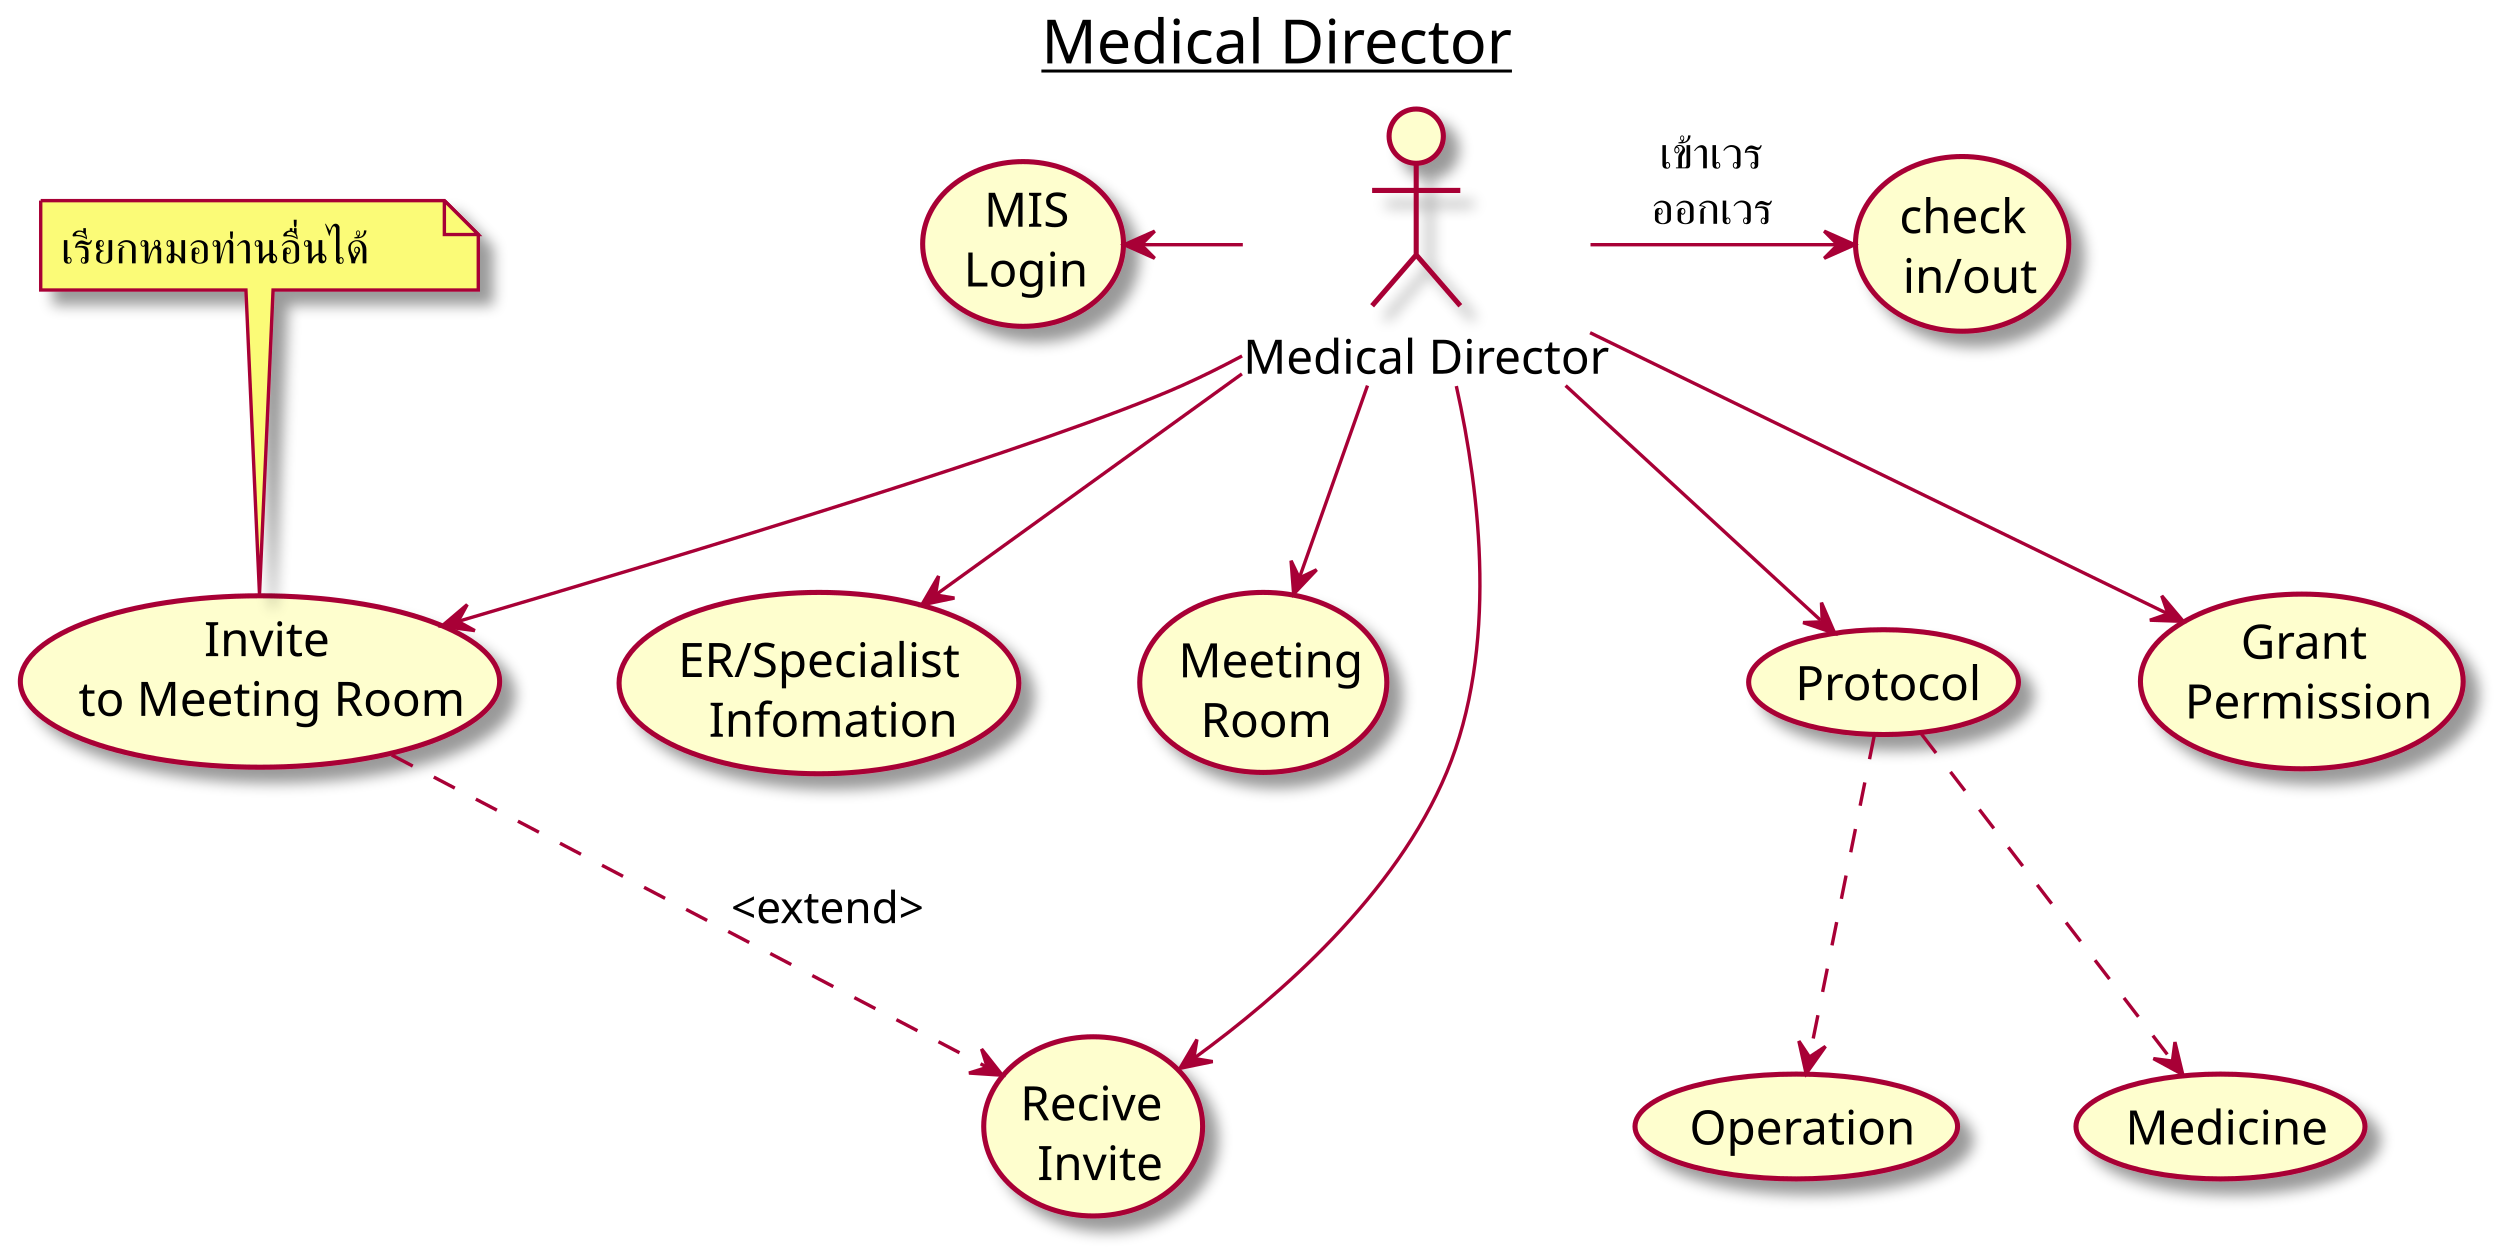
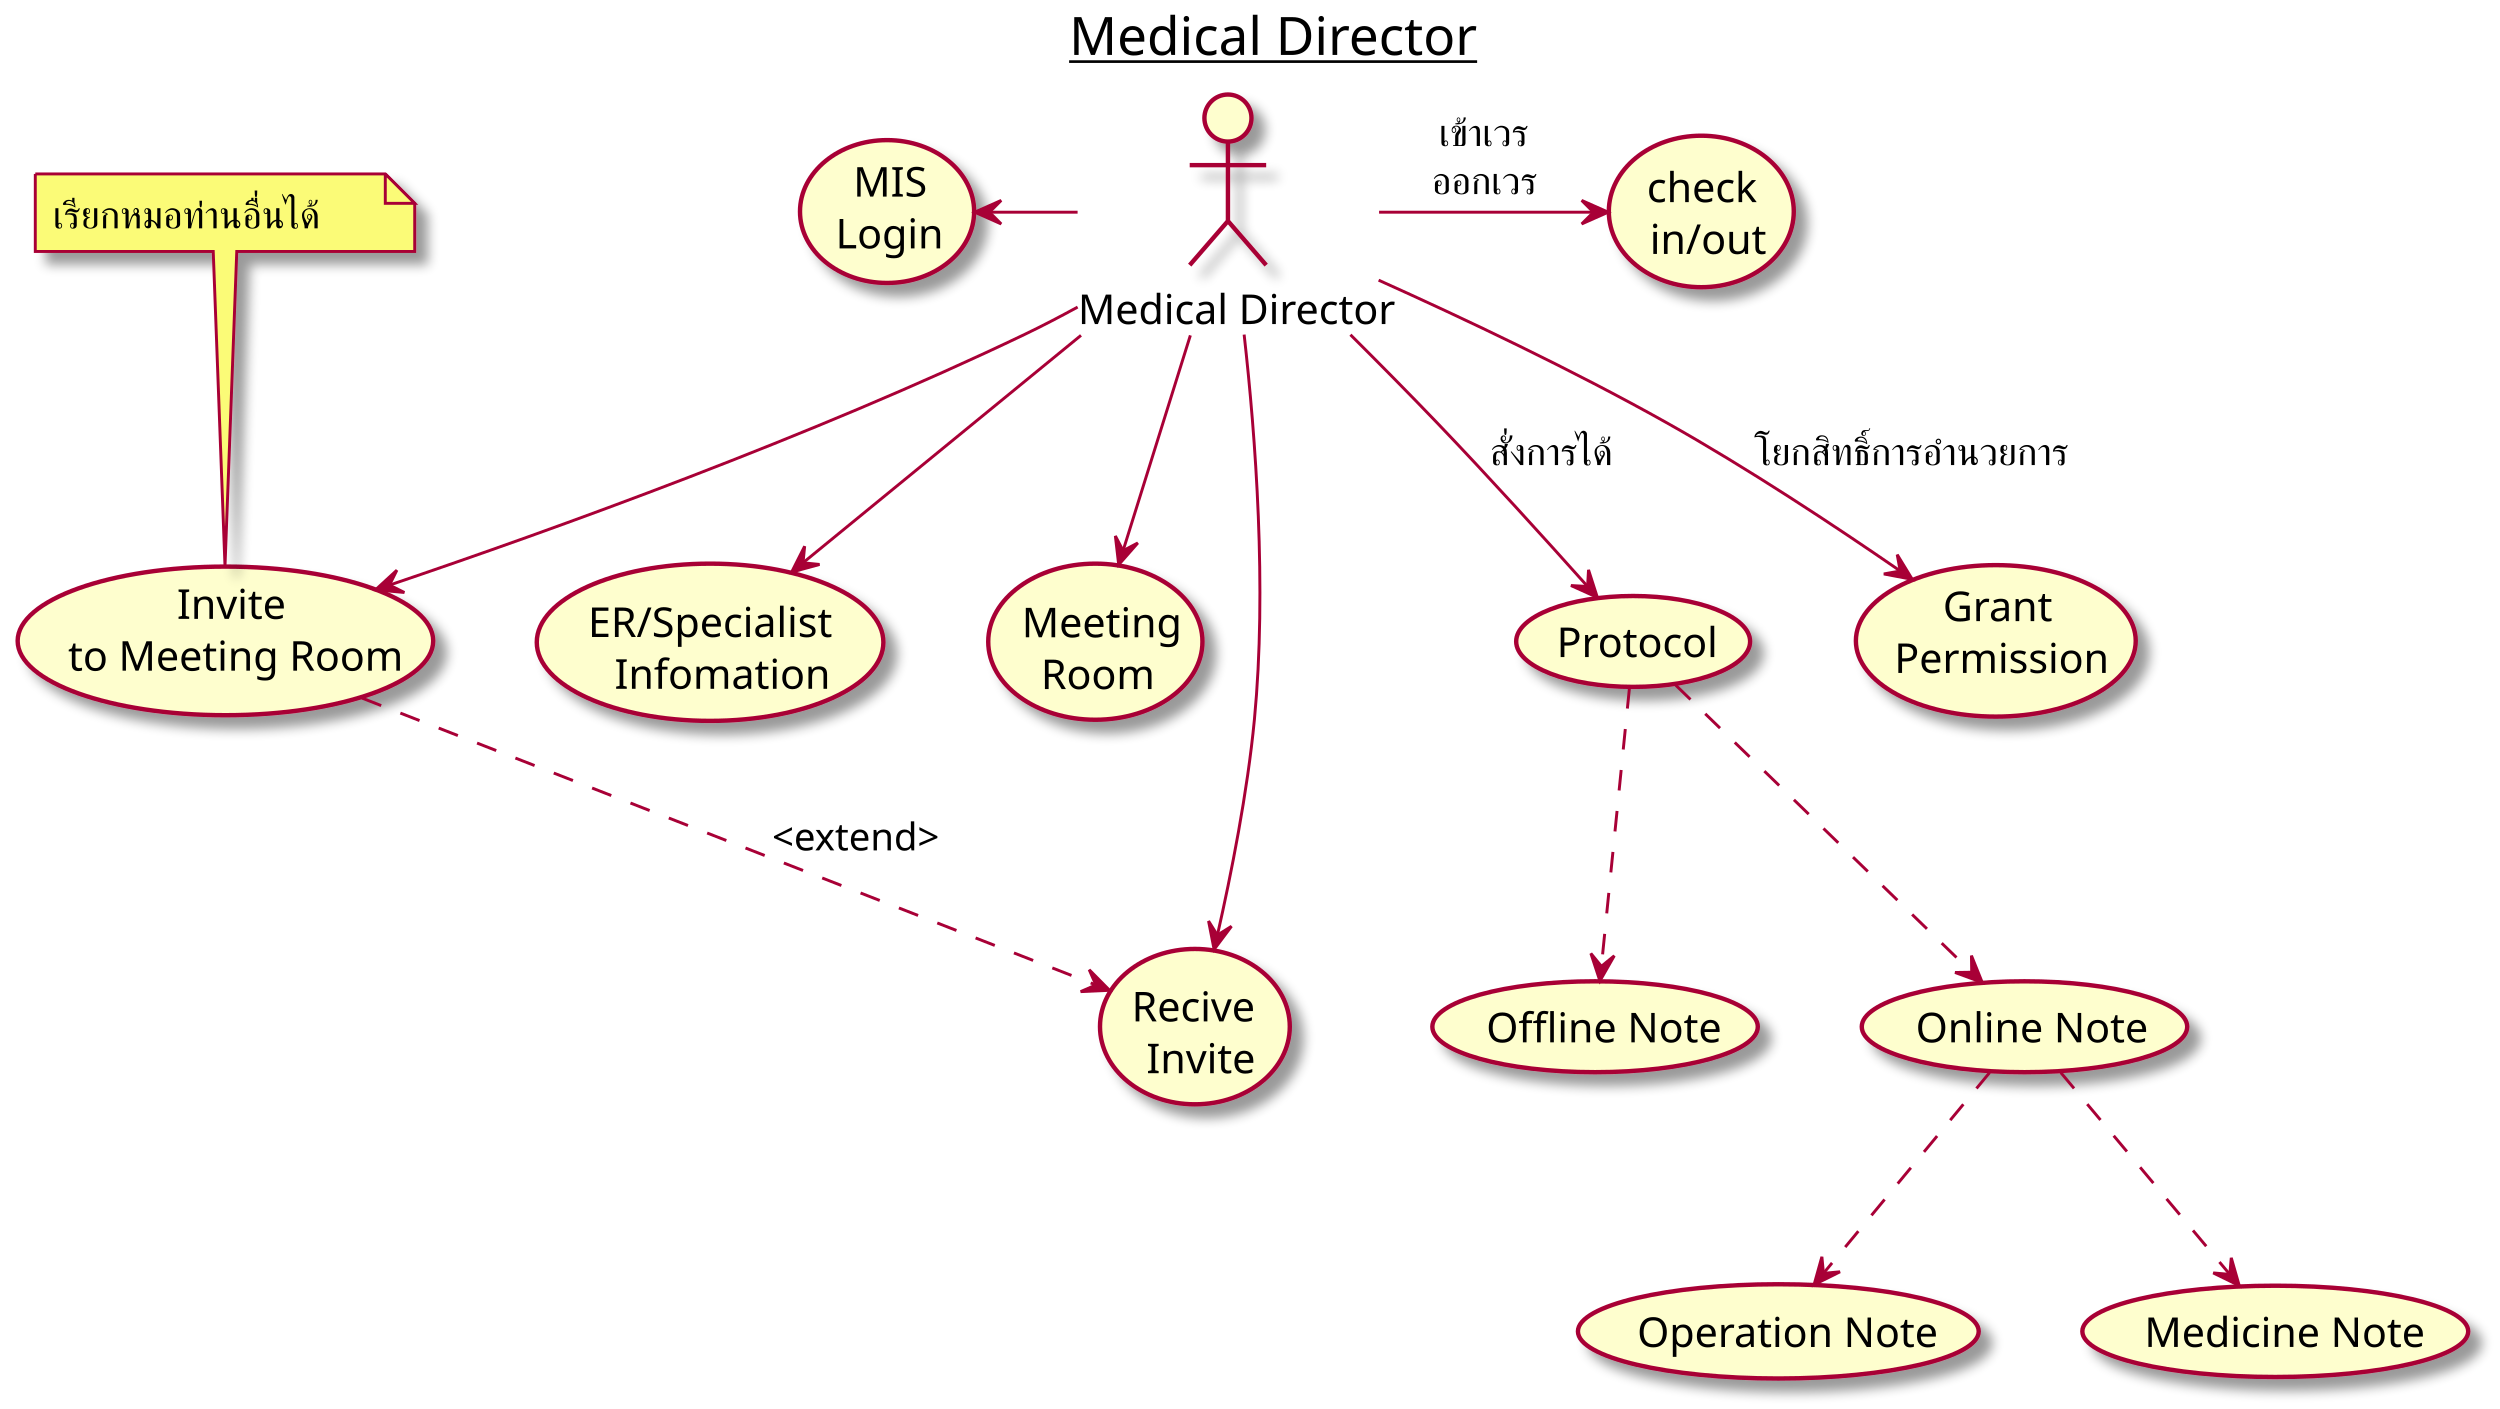
- <svg xmlns="http://www.w3.org/2000/svg" contentScriptType="application/ecmascript" contentStyleType="text/css" height="369px" preserveAspectRatio="none" style="width:737px;height:369px;" version="1.1" viewBox="0 0 737 369" width="737px" zoomAndPan="magnify">
+ <svg xmlns="http://www.w3.org/2000/svg" contentScriptType="application/ecmascript" contentStyleType="text/css" height="479px" preserveAspectRatio="none" style="width:850px;height:479px;" version="1.1" viewBox="0 0 850 479" width="850px" zoomAndPan="magnify">
  <defs>
-     <filter height="300%" id="fo27lmica7syi" width="300%" x="-1" y="-1">
+     <filter height="300%" id="f18y6njp5r2c3l" width="300%" x="-1" y="-1">
      <feGaussianBlur result="blurOut" stdDeviation="2.0" />
      <feColorMatrix in="blurOut" result="blurOut2" type="matrix" values="0 0 0 0 0 0 0 0 0 0 0 0 0 0 0 0 0 0 .4 0" />
      <feOffset dx="4.0" dy="4.0" in="blurOut2" result="blurOut3" />
      <feBlend in="SourceGraphic" in2="blurOut3" mode="normal" />
    </filter>
  </defs>
  <g>
-     <text fill="#000000" font-family="sans-serif" font-size="18" lengthAdjust="spacingAndGlyphs" text-decoration="underline" textLength="130" x="307" y="18.686">Medical Director</text>
-     <ellipse cx="417.5" cy="40.141" fill="#FEFECE" filter="url(#fo27lmica7syi)" rx="8" ry="8" style="stroke: #A80036; stroke-width: 1.5;" />
-     <path d="M417.5,48.141 L417.5,75.141 M404.5,56.141 L430.5,56.141 M417.5,75.141 L404.5,90.141 M417.5,75.141 L430.5,90.141 " fill="none" filter="url(#fo27lmica7syi)" style="stroke: #A80036; stroke-width: 1.5;" />
+     <text fill="#000000" font-family="sans-serif" font-size="18" lengthAdjust="spacingAndGlyphs" text-decoration="underline" textLength="130" x="363.5" y="18.686">Medical Director</text>
+     <ellipse cx="417.5" cy="40.141" fill="#FEFECE" filter="url(#f18y6njp5r2c3l)" rx="8" ry="8" style="stroke: #A80036; stroke-width: 1.5;" />
+     <path d="M417.5,48.141 L417.5,75.141 M404.5,56.141 L430.5,56.141 M417.5,75.141 L404.5,90.141 M417.5,75.141 L430.5,90.141 " fill="none" filter="url(#f18y6njp5r2c3l)" style="stroke: #A80036; stroke-width: 1.5;" />
    <text fill="#000000" font-family="sans-serif" font-size="14" lengthAdjust="spacingAndGlyphs" textLength="102" x="366.5" y="110.174">Medical Director</text>
-     <ellipse cx="555.27" cy="201.092" fill="#FEFECE" filter="url(#fo27lmica7syi)" rx="39.77" ry="15.452" style="stroke: #A80036; stroke-width: 1.5;" />
-     <text fill="#000000" font-family="sans-serif" font-size="14" lengthAdjust="spacingAndGlyphs" textLength="52" x="529.27" y="206.397">Protocol</text>
-     <ellipse cx="529.548" cy="332.092" fill="#FEFECE" filter="url(#fo27lmica7syi)" rx="47.548" ry="15.452" style="stroke: #A80036; stroke-width: 1.5;" />
-     <text fill="#000000" font-family="sans-serif" font-size="14" lengthAdjust="spacingAndGlyphs" textLength="63" x="498.048" y="337.397">Operation</text>
-     <ellipse cx="654.598" cy="332.092" fill="#FEFECE" filter="url(#fo27lmica7syi)" rx="42.598" ry="15.452" style="stroke: #A80036; stroke-width: 1.5;" />
-     <text fill="#000000" font-family="sans-serif" font-size="14" lengthAdjust="spacingAndGlyphs" textLength="56" x="626.598" y="337.397">Medicine</text>
-     <ellipse cx="578.442" cy="71.894" fill="#FEFECE" filter="url(#fo27lmica7syi)" rx="31.442" ry="25.753" style="stroke: #A80036; stroke-width: 1.5;" />
+     <ellipse cx="555.27" cy="218.092" fill="#FEFECE" filter="url(#f18y6njp5r2c3l)" rx="39.77" ry="15.452" style="stroke: #A80036; stroke-width: 1.5;" />
+     <text fill="#000000" font-family="sans-serif" font-size="14" lengthAdjust="spacingAndGlyphs" textLength="52" x="529.27" y="223.397">Protocol</text>
+     <ellipse cx="542.326" cy="349.092" fill="#FEFECE" filter="url(#f18y6njp5r2c3l)" rx="55.326" ry="15.452" style="stroke: #A80036; stroke-width: 1.5;" />
+     <text fill="#000000" font-family="sans-serif" font-size="14" lengthAdjust="spacingAndGlyphs" textLength="74" x="505.326" y="354.397">Offline Note</text>
+     <ellipse cx="688.326" cy="349.092" fill="#FEFECE" filter="url(#f18y6njp5r2c3l)" rx="55.326" ry="15.452" style="stroke: #A80036; stroke-width: 1.5;" />
+     <text fill="#000000" font-family="sans-serif" font-size="14" lengthAdjust="spacingAndGlyphs" textLength="74" x="651.326" y="354.397">Online Note</text>
+     <ellipse cx="604.631" cy="452.667" fill="#FEFECE" filter="url(#f18y6njp5r2c3l)" rx="68.131" ry="16.026" style="stroke: #A80036; stroke-width: 1.5;" />
+     <text fill="#000000" font-family="sans-serif" font-size="14" lengthAdjust="spacingAndGlyphs" textLength="96" x="556.631" y="457.971">Operation Note</text>
+     <ellipse cx="773.596" cy="452.66" fill="#FEFECE" filter="url(#f18y6njp5r2c3l)" rx="65.596" ry="15.519" style="stroke: #A80036; stroke-width: 1.5;" />
+     <text fill="#000000" font-family="sans-serif" font-size="14" lengthAdjust="spacingAndGlyphs" textLength="89" x="729.096" y="457.965">Medicine Note</text>
+     <ellipse cx="578.442" cy="71.894" fill="#FEFECE" filter="url(#f18y6njp5r2c3l)" rx="31.442" ry="25.753" style="stroke: #A80036; stroke-width: 1.5;" />
    <text fill="#000000" font-family="sans-serif" font-size="14" lengthAdjust="spacingAndGlyphs" textLength="37" x="559.942" y="68.721">check</text>
    <text fill="#000000" font-family="sans-serif" font-size="14" lengthAdjust="spacingAndGlyphs" textLength="35" x="560.942" y="86.331">in/out</text>
-     <ellipse cx="301.602" cy="71.922" fill="#FEFECE" filter="url(#fo27lmica7syi)" rx="29.602" ry="24.282" style="stroke: #A80036; stroke-width: 1.5;" />
+     <ellipse cx="301.602" cy="71.922" fill="#FEFECE" filter="url(#f18y6njp5r2c3l)" rx="29.602" ry="24.282" style="stroke: #A80036; stroke-width: 1.5;" />
    <text fill="#000000" font-family="sans-serif" font-size="14" lengthAdjust="spacingAndGlyphs" textLength="23" x="290.102" y="66.841">MIS</text>
    <text fill="#000000" font-family="sans-serif" font-size="14" lengthAdjust="spacingAndGlyphs" textLength="35" x="284.102" y="84.451">Login</text>
-     <ellipse cx="241.425" cy="201.371" fill="#FEFECE" filter="url(#fo27lmica7syi)" rx="58.925" ry="26.73" style="stroke: #A80036; stroke-width: 1.5;" />
-     <text fill="#000000" font-family="sans-serif" font-size="14" lengthAdjust="spacingAndGlyphs" textLength="83" x="199.925" y="199.573">ER/Specialist</text>
-     <text fill="#000000" font-family="sans-serif" font-size="14" lengthAdjust="spacingAndGlyphs" textLength="65" x="208.925" y="217.183">Infomation</text>
-     <ellipse cx="372.416" cy="201.178" fill="#FEFECE" filter="url(#fo27lmica7syi)" rx="36.416" ry="26.537" style="stroke: #A80036; stroke-width: 1.5;" />
-     <text fill="#000000" font-family="sans-serif" font-size="14" lengthAdjust="spacingAndGlyphs" textLength="50" x="347.416" y="199.669">Meeting</text>
-     <text fill="#000000" font-family="sans-serif" font-size="14" lengthAdjust="spacingAndGlyphs" textLength="37" x="353.916" y="217.279">Room</text>
-     <ellipse cx="76.646" cy="200.906" fill="#FEFECE" filter="url(#fo27lmica7syi)" rx="70.646" ry="25.265" style="stroke: #A80036; stroke-width: 1.5;" />
-     <text fill="#000000" font-family="sans-serif" font-size="14" lengthAdjust="spacingAndGlyphs" textLength="33" x="60.146" y="193.423">Invite</text>
-     <text fill="#000000" font-family="sans-serif" font-size="14" lengthAdjust="spacingAndGlyphs" textLength="107" x="23.146" y="211.032">to Meeting Room</text>
-     <ellipse cx="322.265" cy="332.052" fill="#FEFECE" filter="url(#fo27lmica7syi)" rx="32.265" ry="26.412" style="stroke: #A80036; stroke-width: 1.5;" />
-     <text fill="#000000" font-family="sans-serif" font-size="14" lengthAdjust="spacingAndGlyphs" textLength="43" x="300.765" y="330.279">Recive</text>
-     <text fill="#000000" font-family="sans-serif" font-size="14" lengthAdjust="spacingAndGlyphs" textLength="33" x="305.765" y="347.888">Invite</text>
-     <ellipse cx="678.573" cy="200.892" fill="#FEFECE" filter="url(#fo27lmica7syi)" rx="47.573" ry="25.751" style="stroke: #A80036; stroke-width: 1.5;" />
-     <text fill="#000000" font-family="sans-serif" font-size="14" lengthAdjust="spacingAndGlyphs" textLength="36" x="660.573" y="194.188">Grant</text>
-     <text fill="#000000" font-family="sans-serif" font-size="14" lengthAdjust="spacingAndGlyphs" textLength="69" x="644.073" y="211.797">Permission</text>
-     <path d="M12,59.141 L12,85.492 A0,0 0 0 0 12,85.492 L72.5,85.492 L76.5,175.187 L80.5,85.492 L141,85.492 A0,0 0 0 0 141,85.492 L141,69.141 L131,59.141 L12,59.141 A0,0 0 0 0 12,59.141 " fill="#FBFB77" filter="url(#fo27lmica7syi)" style="stroke: #A80036; stroke-width: 1.0;" />
+     <ellipse cx="241.425" cy="218.371" fill="#FEFECE" filter="url(#f18y6njp5r2c3l)" rx="58.925" ry="26.73" style="stroke: #A80036; stroke-width: 1.5;" />
+     <text fill="#000000" font-family="sans-serif" font-size="14" lengthAdjust="spacingAndGlyphs" textLength="83" x="199.925" y="216.573">ER/Specialist</text>
+     <text fill="#000000" font-family="sans-serif" font-size="14" lengthAdjust="spacingAndGlyphs" textLength="65" x="208.925" y="234.183">Infomation</text>
+     <ellipse cx="372.416" cy="218.178" fill="#FEFECE" filter="url(#f18y6njp5r2c3l)" rx="36.416" ry="26.537" style="stroke: #A80036; stroke-width: 1.5;" />
+     <text fill="#000000" font-family="sans-serif" font-size="14" lengthAdjust="spacingAndGlyphs" textLength="50" x="347.416" y="216.669">Meeting</text>
+     <text fill="#000000" font-family="sans-serif" font-size="14" lengthAdjust="spacingAndGlyphs" textLength="37" x="353.916" y="234.279">Room</text>
+     <ellipse cx="76.646" cy="217.906" fill="#FEFECE" filter="url(#f18y6njp5r2c3l)" rx="70.646" ry="25.265" style="stroke: #A80036; stroke-width: 1.5;" />
+     <text fill="#000000" font-family="sans-serif" font-size="14" lengthAdjust="spacingAndGlyphs" textLength="33" x="60.146" y="210.423">Invite</text>
+     <text fill="#000000" font-family="sans-serif" font-size="14" lengthAdjust="spacingAndGlyphs" textLength="107" x="23.146" y="228.032">to Meeting Room</text>
+     <ellipse cx="406.265" cy="349.052" fill="#FEFECE" filter="url(#f18y6njp5r2c3l)" rx="32.265" ry="26.412" style="stroke: #A80036; stroke-width: 1.5;" />
+     <text fill="#000000" font-family="sans-serif" font-size="14" lengthAdjust="spacingAndGlyphs" textLength="43" x="384.765" y="347.279">Recive</text>
+     <text fill="#000000" font-family="sans-serif" font-size="14" lengthAdjust="spacingAndGlyphs" textLength="33" x="389.765" y="364.888">Invite</text>
+     <ellipse cx="678.573" cy="217.892" fill="#FEFECE" filter="url(#f18y6njp5r2c3l)" rx="47.573" ry="25.751" style="stroke: #A80036; stroke-width: 1.5;" />
+     <text fill="#000000" font-family="sans-serif" font-size="14" lengthAdjust="spacingAndGlyphs" textLength="36" x="660.573" y="211.188">Grant</text>
+     <text fill="#000000" font-family="sans-serif" font-size="14" lengthAdjust="spacingAndGlyphs" textLength="69" x="644.073" y="228.797">Permission</text>
+     <path d="M12,59.141 L12,85.492 A0,0 0 0 0 12,85.492 L72.5,85.492 L76.5,192.54 L80.5,85.492 L141,85.492 A0,0 0 0 0 141,85.492 L141,69.141 L131,59.141 L12,59.141 A0,0 0 0 0 12,59.141 " fill="#FBFB77" filter="url(#f18y6njp5r2c3l)" style="stroke: #A80036; stroke-width: 1.0;" />
    <path d="M131,59.141 L131,69.141 L141,69.141 L131,59.141 " fill="#FBFB77" style="stroke: #A80036; stroke-width: 1.0;" />
    <text fill="#000000" font-family="sans-serif" font-size="13" lengthAdjust="spacingAndGlyphs" textLength="108" x="18" y="77.636">เรียกหมอท่านอื่นได้</text>
-     <path d="M552.517,216.939 C547.816,240.267 538.678,285.605 533.441,311.589 " fill="none" id="Protocol-&gt;Ops" style="stroke: #A80036; stroke-width: 1.0; stroke-dasharray: 7.0,7.0;" />
-     <polygon fill="#A80036" points="532.448,316.515,538.148,308.483,533.436,311.614,530.305,306.902,532.448,316.515" style="stroke: #A80036; stroke-width: 1.0;" />
-     <path d="M566.473,216.439 C584.536,239.976 620.513,286.855 640.425,312.801 " fill="none" id="Protocol-&gt;Med" style="stroke: #A80036; stroke-width: 1.0; stroke-dasharray: 7.0,7.0;" />
-     <polygon fill="#A80036" points="643.478,316.778,641.173,307.203,640.434,312.812,634.826,312.073,643.478,316.778" style="stroke: #A80036; stroke-width: 1.0;" />
-     <path d="M115.479,222.581 C164.073,248.064 246.182,291.12 290.999,314.622 " fill="none" id="InviteToMeetingRoom-&gt;ReciveInvite" style="stroke: #A80036; stroke-width: 1.0; stroke-dasharray: 7.0,7.0;" />
-     <polygon fill="#A80036" points="295.482,316.973,289.37,309.25,291.054,314.65,285.654,316.334,295.482,316.973" style="stroke: #A80036; stroke-width: 1.0;" />
-     <text fill="#000000" font-family="sans-serif" font-size="13" lengthAdjust="spacingAndGlyphs" textLength="55" x="215.5" y="272.136">&lt;extend&gt;</text>
+     <path d="M554.009,233.939 C551.668,257.17 547.127,302.228 544.503,328.263 " fill="none" id="Protocol-&gt;Offline" style="stroke: #A80036; stroke-width: 1.0; stroke-dasharray: 7.0,7.0;" />
+     <polygon fill="#A80036" points="543.974,333.516,548.856,324.962,544.476,328.541,540.897,324.16,543.974,333.516" style="stroke: #A80036; stroke-width: 1.0;" />
+     <path d="M569.733,232.946 C594.004,256.487 643.369,304.367 670.179,330.371 " fill="none" id="Protocol-&gt;Online" style="stroke: #A80036; stroke-width: 1.0; stroke-dasharray: 7.0,7.0;" />
+     <polygon fill="#A80036" points="673.966,334.044,670.292,324.906,670.377,330.562,664.721,330.648,673.966,334.044" style="stroke: #A80036; stroke-width: 1.0;" />
+     <path d="M676.465,364.683 C661.704,382.52 636.638,412.807 620.328,432.515 " fill="none" id="Online-&gt;Ops" style="stroke: #A80036; stroke-width: 1.0; stroke-dasharray: 7.0,7.0;" />
+     <polygon fill="#A80036" points="616.786,436.795,625.606,432.412,619.974,432.943,619.443,427.311,616.786,436.795" style="stroke: #A80036; stroke-width: 1.0;" />
+     <path d="M700.678,364.683 C715.701,382.622 741.269,413.153 757.765,432.852 " fill="none" id="Online-&gt;Med" style="stroke: #A80036; stroke-width: 1.0; stroke-dasharray: 7.0,7.0;" />
+     <polygon fill="#A80036" points="761.344,437.125,758.633,427.657,758.134,433.291,752.499,432.792,761.344,437.125" style="stroke: #A80036; stroke-width: 1.0;" />
+     <path d="M123.081,237.35 C190.303,263.628 312.949,311.571 372.393,334.808 " fill="none" id="InviteToMeetingRoom-&gt;ReciveInvite" style="stroke: #A80036; stroke-width: 1.0; stroke-dasharray: 7.0,7.0;" />
+     <polygon fill="#A80036" points="377.254,336.709,370.329,329.705,372.598,334.887,367.415,337.156,377.254,336.709" style="stroke: #A80036; stroke-width: 1.0;" />
+     <text fill="#000000" font-family="sans-serif" font-size="13" lengthAdjust="spacingAndGlyphs" textLength="55" x="262.5" y="289.136">&lt;extend&gt;</text>
    <path d="M468.884,72.141 C492.569,72.141 520.14,72.141 541.705,72.141 " fill="none" id="MD-&gt;checkIn" style="stroke: #A80036; stroke-width: 1.0;" />
    <polygon fill="#A80036" points="546.771,72.141,537.771,68.141,541.771,72.141,537.771,76.141,546.771,72.141" style="stroke: #A80036; stroke-width: 1.0;" />
    <text fill="#000000" font-family="sans-serif" font-size="13" lengthAdjust="spacingAndGlyphs" textLength="37" x="489.25" y="49.636">เข้าเวร</text>
    <text fill="#000000" font-family="sans-serif" font-size="13" lengthAdjust="spacingAndGlyphs" textLength="42" x="486.75" y="65.987">ออกเวร</text>
    <path d="M336.598,72.141 C346.526,72.141 356.454,72.141 366.382,72.141 " fill="none" id="MISLogin&lt;-MD" style="stroke: #A80036; stroke-width: 1.0;" />
    <polygon fill="#A80036" points="331.406,72.141,340.406,76.141,336.406,72.141,340.406,68.141,331.406,72.141" style="stroke: #A80036; stroke-width: 1.0;" />
-     <path d="M403.138,113.674 C396.658,131.963 389.137,153.189 383.168,170.034 " fill="none" id="MD-&gt;MeetingRoom" style="stroke: #A80036; stroke-width: 1.0;" />
-     <polygon fill="#A80036" points="381.368,175.113,388.144,167.965,383.038,170.4,380.604,165.293,381.368,175.113" style="stroke: #A80036; stroke-width: 1.0;" />
-     <path d="M366.12,110.216 C337.154,131.118 301.746,156.668 276.085,175.185 " fill="none" id="MD-&gt;ERSpecialistInfomation" style="stroke: #A80036; stroke-width: 1.0;" />
-     <polygon fill="#A80036" points="271.732,178.326,281.371,176.303,275.786,175.4,276.689,169.815,271.732,178.326" style="stroke: #A80036; stroke-width: 1.0;" />
-     <path d="M461.543,113.674 C486.917,137.025 517.494,165.165 536.721,182.859 " fill="none" id="MD-&gt;Protocol" style="stroke: #A80036; stroke-width: 1.0;" />
-     <polygon fill="#A80036" points="540.882,186.688,536.967,177.65,537.202,183.302,531.55,183.538,540.882,186.688" style="stroke: #A80036; stroke-width: 1.0;" />
-     <path d="M366.164,104.936 C360.302,108.065 354.336,111.039 348.5,113.641 C310.047,130.782 202.805,163.278 135.034,183.193 " fill="none" id="MD-&gt;InviteToMeetingRoom" style="stroke: #A80036; stroke-width: 1.0;" />
-     <polygon fill="#A80036" points="130.224,184.605,139.986,185.91,135.022,183.197,137.734,178.233,130.224,184.605" style="stroke: #A80036; stroke-width: 1.0;" />
-     <path d="M429.323,113.81 C436.476,145.95 441.607,191.293 426.5,227.641 C411.528,263.663 377.252,293.625 352.126,311.887 " fill="none" id="MD-&gt;ReciveInvite" style="stroke: #A80036; stroke-width: 1.0;" />
-     <polygon fill="#A80036" points="347.862,314.938,357.509,312.953,351.928,312.028,352.853,306.447,347.862,314.938" style="stroke: #A80036; stroke-width: 1.0;" />
-     <path d="M468.754,98.081 C518.702,122.385 593.576,158.818 639.049,180.945 " fill="none" id="MD-&gt;GrantPermission" style="stroke: #A80036; stroke-width: 1.0;" />
-     <polygon fill="#A80036" points="643.628,183.173,637.284,175.639,639.132,180.986,633.785,182.833,643.628,183.173" style="stroke: #A80036; stroke-width: 1.0;" />
+     <path d="M404.725,114.02 C397.46,137.268 388.52,165.875 381.901,187.057 " fill="none" id="MD-&gt;MeetingRoom" style="stroke: #A80036; stroke-width: 1.0;" />
+     <polygon fill="#A80036" points="380.356,192.002,386.858,184.604,381.847,187.229,379.222,182.218,380.356,192.002" style="stroke: #A80036; stroke-width: 1.0;" />
+     <path d="M367.536,114.02 C337.246,138.804 299.51,169.678 273.262,191.154 " fill="none" id="MD-&gt;ERSpecialistInfomation" style="stroke: #A80036; stroke-width: 1.0;" />
+     <polygon fill="#A80036" points="269.151,194.517,278.649,191.913,273.021,191.35,273.583,185.721,269.151,194.517" style="stroke: #A80036; stroke-width: 1.0;" />
+     <path d="M459.147,113.806 C468.873,123.492 479.126,133.858 488.5,143.641 C506.298,162.216 526.074,184.066 539.497,199.087 " fill="none" id="MD-&gt;Protocol" style="stroke: #A80036; stroke-width: 1.0;" />
+     <polygon fill="#A80036" points="543.107,203.134,540.099,193.755,539.778,199.403,534.13,199.082,543.107,203.134" style="stroke: #A80036; stroke-width: 1.0;" />
+     <text fill="#000000" font-family="sans-serif" font-size="13" lengthAdjust="spacingAndGlyphs" textLength="51" x="506.5" y="158.136">สั่งการได้</text>
+     <path d="M366.394,104.402 C360.437,107.666 354.386,110.818 348.5,113.641 C275.975,148.423 188.467,179.97 132.655,198.855 " fill="none" id="MD-&gt;InviteToMeetingRoom" style="stroke: #A80036; stroke-width: 1.0;" />
+     <polygon fill="#A80036" points="127.69,200.53,137.496,201.442,132.428,198.931,134.939,193.862,127.69,200.53" style="stroke: #A80036; stroke-width: 1.0;" />
+     <path d="M423.004,113.756 C426.914,148.552 430.776,199.973 426.5,244.641 C424.12,269.497 418.596,297.257 413.956,317.766 " fill="none" id="MD-&gt;ReciveInvite" style="stroke: #A80036; stroke-width: 1.0;" />
+     <polygon fill="#A80036" points="412.797,322.817,418.707,314.938,413.914,317.943,410.909,313.15,412.797,322.817" style="stroke: #A80036; stroke-width: 1.0;" />
+     <path d="M468.729,95.256 C497.887,108.366 534.805,125.856 566.5,143.641 C594.072,159.112 623.942,178.877 645.896,194.014 " fill="none" id="MD-&gt;GrantPermission" style="stroke: #A80036; stroke-width: 1.0;" />
+     <polygon fill="#A80036" points="650.178,196.977,645.052,188.567,646.066,194.132,640.501,195.146,650.178,196.977" style="stroke: #A80036; stroke-width: 1.0;" />
+     <text fill="#000000" font-family="sans-serif" font-size="13" lengthAdjust="spacingAndGlyphs" textLength="128" x="596.5" y="158.136">โยกสิทธิ์การอำนวยการ</text>
  </g>
</svg>
